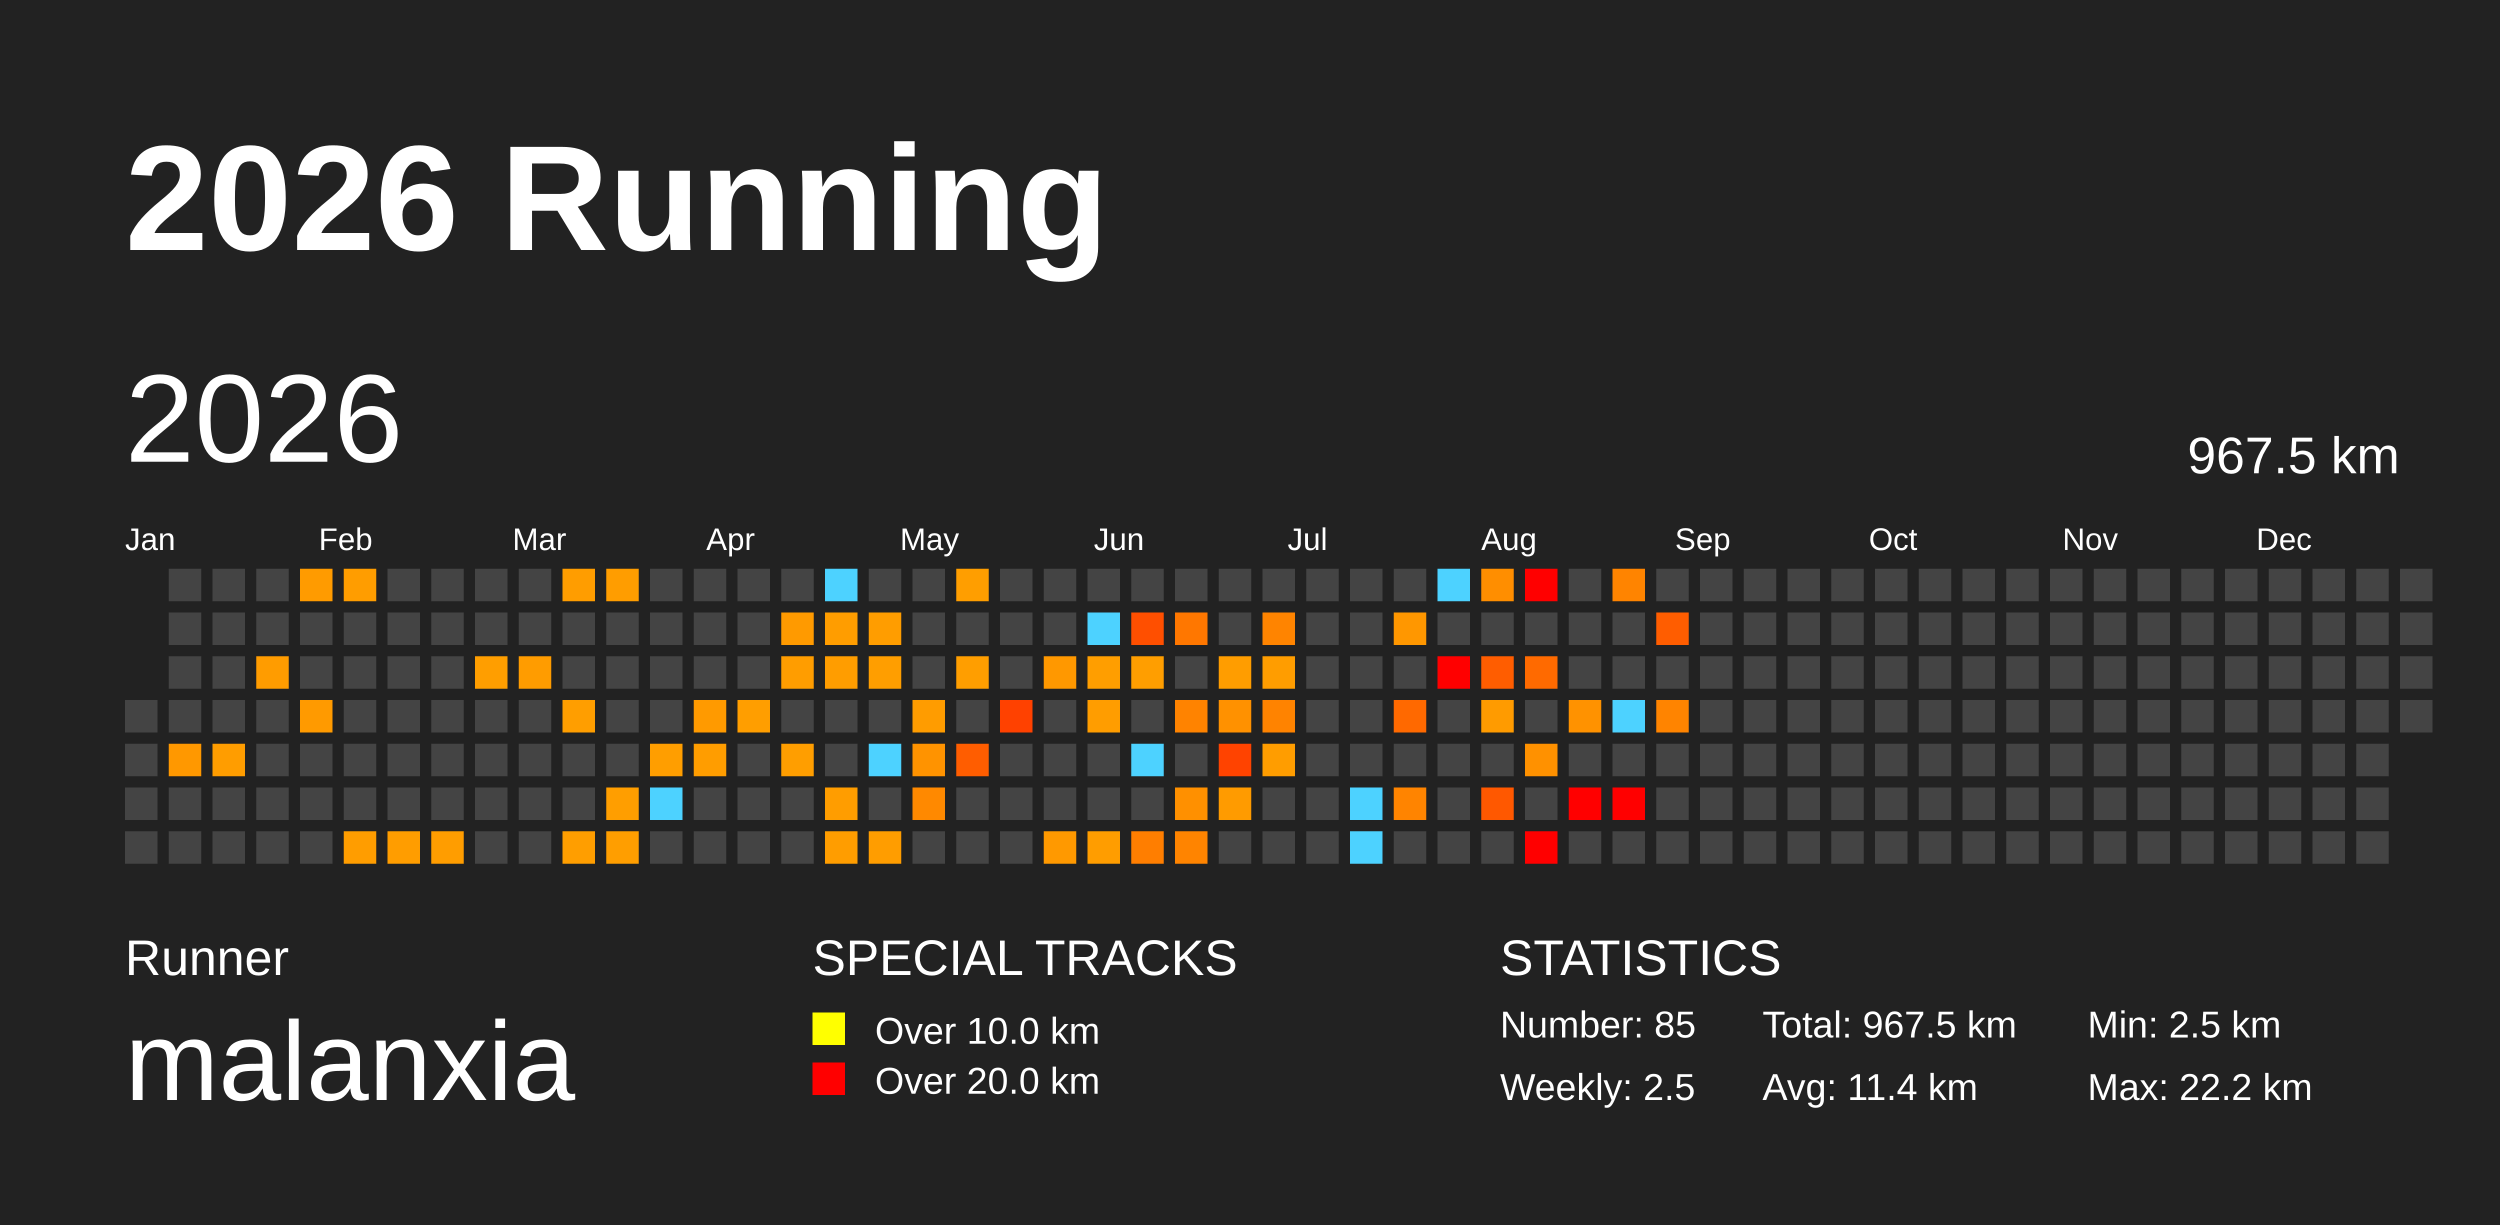
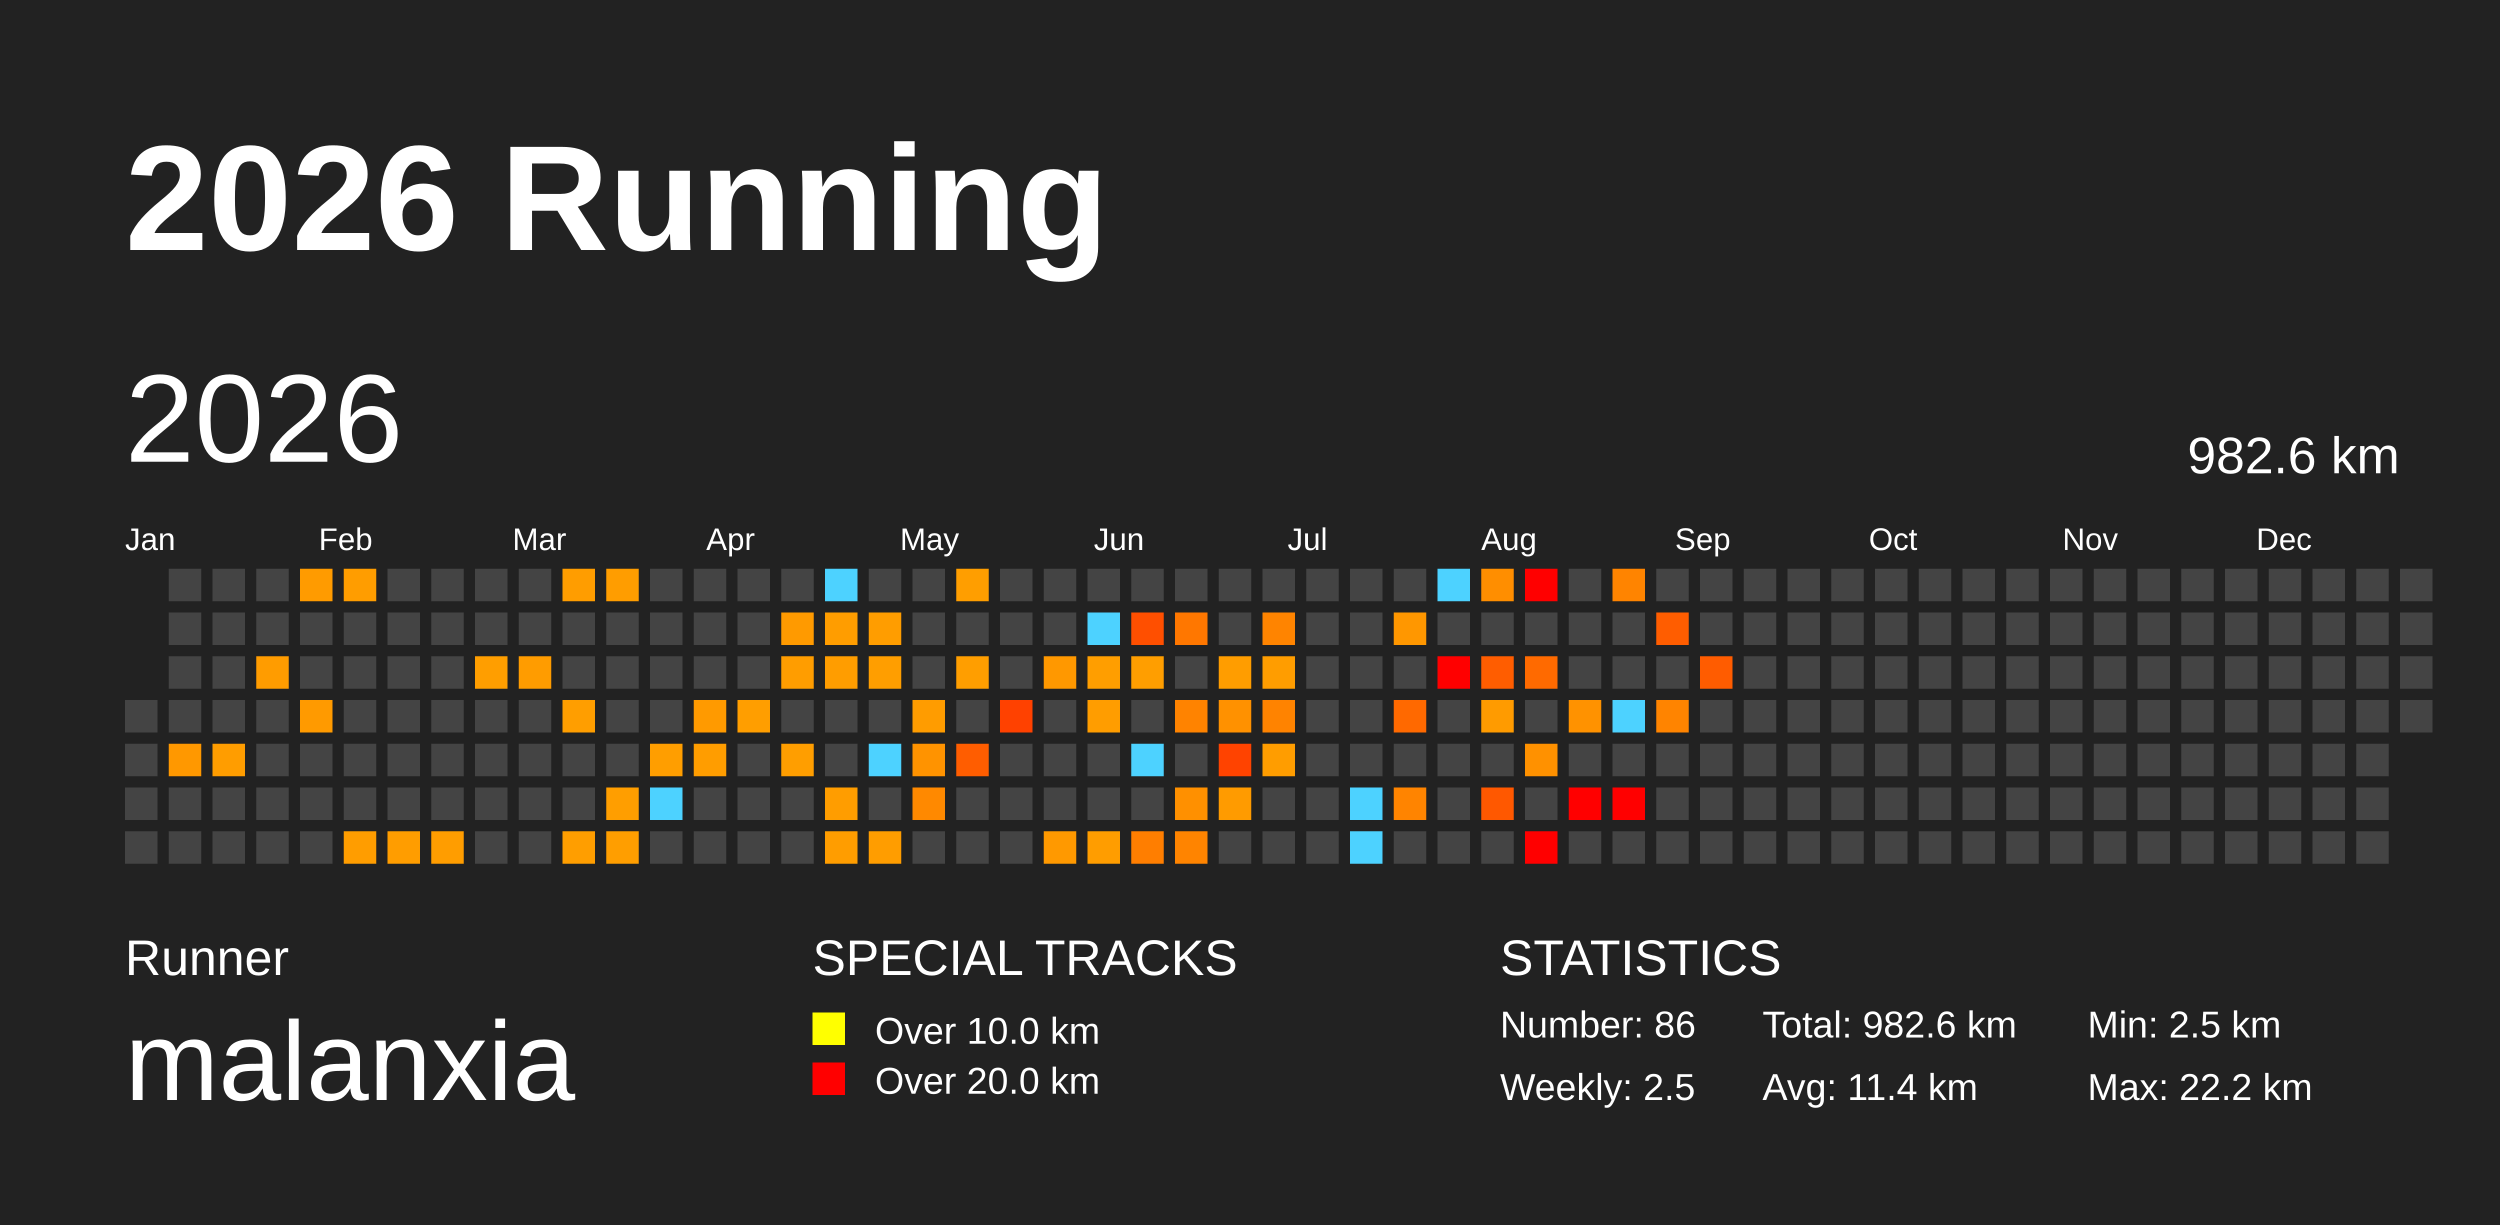
<svg xmlns="http://www.w3.org/2000/svg" baseProfile="full" height="98mm" version="1.1" viewBox="0,0,200,98" width="200mm">
  <defs />
  <rect fill="#222222" height="98" width="200" x="0" y="0" />
  <text fill="#FFFFFF" style="font-size:12px; font-family:Arial; font-weight:bold;" x="10" y="20">2026 Running</text>
  <text fill="#FFFFFF" style="font-size:4px; font-family:Arial" x="10" y="78">Runner</text>
  <text fill="#FFFFFF" style="font-size:9px; font-family:Arial" x="10" y="88">malanxia</text>
  <text fill="#FFFFFF" style="font-size:4px; font-family:Arial" x="65" y="78">SPECIAL TRACKS</text>
  <rect fill="yellow" height="2.6" width="2.6" x="65" y="81" />
  <text fill="#FFFFFF" style="font-size:3px; font-family:Arial" x="70" y="83.5">Over 10.0 km</text>
  <rect fill="red" height="2.6" width="2.6" x="65" y="85" />
  <text fill="#FFFFFF" style="font-size:3px; font-family:Arial" x="70" y="87.5">Over 20.0 km</text>
  <text fill="#FFFFFF" style="font-size:4px; font-family:Arial" x="120" y="78">STATISTICS</text>
-   <text fill="#FFFFFF" style="font-size:3px; font-family:Arial" x="120" y="83">Number: 85</text>
+   <text fill="#FFFFFF" style="font-size:3px; font-family:Arial" x="120" y="83">Number: 86</text>
  <text fill="#FFFFFF" style="font-size:3px; font-family:Arial" x="120" y="88">Weekly: 2.5</text>
-   <text fill="#FFFFFF" style="font-size:3px; font-family:Arial" x="141" y="83">Total: 967.5 km</text>
+   <text fill="#FFFFFF" style="font-size:3px; font-family:Arial" x="141" y="83">Total: 982.6 km</text>
  <text fill="#FFFFFF" style="font-size:3px; font-family:Arial" x="141" y="88">Avg: 11.4 km</text>
  <text fill="#FFFFFF" style="font-size:3px; font-family:Arial" x="167" y="83">Min: 2.5 km</text>
  <text fill="#FFFFFF" style="font-size:3px; font-family:Arial" x="167" y="88">Max: 22.2 km</text>
  <text dominant-baseline="hanging" fill="#FFFFFF" style="font-size:10.0px; font-family:Arial;" x="10" y="30">2026</text>
-   <text dominant-baseline="hanging" fill="#FFFFFF" style="font-size:4.125px; font-family:Arial;" x="175" y="35">967.5 km</text>
+   <text dominant-baseline="hanging" fill="#FFFFFF" style="font-size:4.125px; font-family:Arial;" x="175" y="35">982.6 km</text>
  <text fill="#FFFFFF" style="font-size:2.5px; font-family:Arial" x="10.0" y="44">Jan</text>
  <text fill="#FFFFFF" style="font-size:2.5px; font-family:Arial" x="25.5" y="44">Feb</text>
  <text fill="#FFFFFF" style="font-size:2.5px; font-family:Arial" x="41.0" y="44">Mar</text>
  <text fill="#FFFFFF" style="font-size:2.5px; font-family:Arial" x="56.5" y="44">Apr</text>
  <text fill="#FFFFFF" style="font-size:2.5px; font-family:Arial" x="72.0" y="44">May</text>
  <text fill="#FFFFFF" style="font-size:2.5px; font-family:Arial" x="87.5" y="44">Jun</text>
  <text fill="#FFFFFF" style="font-size:2.5px; font-family:Arial" x="103.0" y="44">Jul</text>
  <text fill="#FFFFFF" style="font-size:2.5px; font-family:Arial" x="118.5" y="44">Aug</text>
  <text fill="#FFFFFF" style="font-size:2.5px; font-family:Arial" x="134.0" y="44">Sep</text>
  <text fill="#FFFFFF" style="font-size:2.5px; font-family:Arial" x="149.5" y="44">Oct</text>
  <text fill="#FFFFFF" style="font-size:2.5px; font-family:Arial" x="165.0" y="44">Nov</text>
  <text fill="#FFFFFF" style="font-size:2.5px; font-family:Arial" x="180.5" y="44">Dec</text>
  <rect fill="#444444" height="2.6" width="2.6" x="10.0" y="56.0" />
  <rect fill="#444444" height="2.6" width="2.6" x="10.0" y="59.5" />
  <rect fill="#444444" height="2.6" width="2.6" x="10.0" y="63.0" />
  <rect fill="#444444" height="2.6" width="2.6" x="10.0" y="66.5" />
  <rect fill="#444444" height="2.6" width="2.6" x="13.5" y="45.5" />
  <rect fill="#444444" height="2.6" width="2.6" x="13.5" y="49.0" />
  <rect fill="#444444" height="2.6" width="2.6" x="13.5" y="52.5" />
  <rect fill="#444444" height="2.6" width="2.6" x="13.5" y="56.0" />
  <rect fill="#ff9800" height="2.6" width="2.6" x="13.5" y="59.5" />
  <rect fill="#444444" height="2.6" width="2.6" x="13.5" y="63.0" />
  <rect fill="#444444" height="2.6" width="2.6" x="13.5" y="66.5" />
  <rect fill="#444444" height="2.6" width="2.6" x="17.0" y="45.5" />
  <rect fill="#444444" height="2.6" width="2.6" x="17.0" y="49.0" />
  <rect fill="#444444" height="2.6" width="2.6" x="17.0" y="52.5" />
  <rect fill="#444444" height="2.6" width="2.6" x="17.0" y="56.0" />
  <rect fill="#ff9d00" height="2.6" width="2.6" x="17.0" y="59.5" />
  <rect fill="#444444" height="2.6" width="2.6" x="17.0" y="63.0" />
  <rect fill="#444444" height="2.6" width="2.6" x="17.0" y="66.5" />
  <rect fill="#444444" height="2.6" width="2.6" x="20.5" y="45.5" />
  <rect fill="#444444" height="2.6" width="2.6" x="20.5" y="49.0" />
  <rect fill="#ff9c00" height="2.6" width="2.6" x="20.5" y="52.5" />
  <rect fill="#444444" height="2.6" width="2.6" x="20.5" y="56.0" />
  <rect fill="#444444" height="2.6" width="2.6" x="20.5" y="59.5" />
  <rect fill="#444444" height="2.6" width="2.6" x="20.5" y="63.0" />
  <rect fill="#444444" height="2.6" width="2.6" x="20.5" y="66.5" />
  <rect fill="#ff9b00" height="2.6" width="2.6" x="24.0" y="45.5" />
  <rect fill="#444444" height="2.6" width="2.6" x="24.0" y="49.0" />
  <rect fill="#444444" height="2.6" width="2.6" x="24.0" y="52.5" />
  <rect fill="#ff9a00" height="2.6" width="2.6" x="24.0" y="56.0" />
  <rect fill="#444444" height="2.6" width="2.6" x="24.0" y="59.5" />
  <rect fill="#444444" height="2.6" width="2.6" x="24.0" y="63.0" />
  <rect fill="#444444" height="2.6" width="2.6" x="24.0" y="66.5" />
  <rect fill="#ff9d00" height="2.6" width="2.6" x="27.5" y="45.5" />
  <rect fill="#444444" height="2.6" width="2.6" x="27.5" y="49.0" />
  <rect fill="#444444" height="2.6" width="2.6" x="27.5" y="52.5" />
  <rect fill="#444444" height="2.6" width="2.6" x="27.5" y="56.0" />
  <rect fill="#444444" height="2.6" width="2.6" x="27.5" y="59.5" />
  <rect fill="#444444" height="2.6" width="2.6" x="27.5" y="63.0" />
  <rect fill="#ff9d00" height="2.6" width="2.6" x="27.5" y="66.5" />
  <rect fill="#444444" height="2.6" width="2.6" x="31.0" y="45.5" />
  <rect fill="#444444" height="2.6" width="2.6" x="31.0" y="49.0" />
  <rect fill="#444444" height="2.6" width="2.6" x="31.0" y="52.5" />
  <rect fill="#444444" height="2.6" width="2.6" x="31.0" y="56.0" />
  <rect fill="#444444" height="2.6" width="2.6" x="31.0" y="59.5" />
  <rect fill="#444444" height="2.6" width="2.6" x="31.0" y="63.0" />
  <rect fill="#ff9d00" height="2.6" width="2.6" x="31.0" y="66.5" />
  <rect fill="#444444" height="2.6" width="2.6" x="34.5" y="45.5" />
  <rect fill="#444444" height="2.6" width="2.6" x="34.5" y="49.0" />
  <rect fill="#444444" height="2.6" width="2.6" x="34.5" y="52.5" />
  <rect fill="#444444" height="2.6" width="2.6" x="34.5" y="56.0" />
  <rect fill="#444444" height="2.6" width="2.6" x="34.5" y="59.5" />
  <rect fill="#444444" height="2.6" width="2.6" x="34.5" y="63.0" />
  <rect fill="#ff9d00" height="2.6" width="2.6" x="34.5" y="66.5" />
  <rect fill="#444444" height="2.6" width="2.6" x="38.0" y="45.5" />
  <rect fill="#444444" height="2.6" width="2.6" x="38.0" y="49.0" />
  <rect fill="#ff9e00" height="2.6" width="2.6" x="38.0" y="52.5" />
  <rect fill="#444444" height="2.6" width="2.6" x="38.0" y="56.0" />
  <rect fill="#444444" height="2.6" width="2.6" x="38.0" y="59.5" />
  <rect fill="#444444" height="2.6" width="2.6" x="38.0" y="63.0" />
  <rect fill="#444444" height="2.6" width="2.6" x="38.0" y="66.5" />
  <rect fill="#444444" height="2.6" width="2.6" x="41.5" y="45.5" />
  <rect fill="#444444" height="2.6" width="2.6" x="41.5" y="49.0" />
  <rect fill="#ff9c00" height="2.6" width="2.6" x="41.5" y="52.5" />
  <rect fill="#444444" height="2.6" width="2.6" x="41.5" y="56.0" />
  <rect fill="#444444" height="2.6" width="2.6" x="41.5" y="59.5" />
  <rect fill="#444444" height="2.6" width="2.6" x="41.5" y="63.0" />
  <rect fill="#444444" height="2.6" width="2.6" x="41.5" y="66.5" />
  <rect fill="#ff9d00" height="2.6" width="2.6" x="45.0" y="45.5" />
  <rect fill="#444444" height="2.6" width="2.6" x="45.0" y="49.0" />
  <rect fill="#444444" height="2.6" width="2.6" x="45.0" y="52.5" />
  <rect fill="#ff9e00" height="2.6" width="2.6" x="45.0" y="56.0" />
  <rect fill="#444444" height="2.6" width="2.6" x="45.0" y="59.5" />
  <rect fill="#444444" height="2.6" width="2.6" x="45.0" y="63.0" />
  <rect fill="#ff9e00" height="2.6" width="2.6" x="45.0" y="66.5" />
  <rect fill="#ff9d00" height="2.6" width="2.6" x="48.5" y="45.5" />
  <rect fill="#444444" height="2.6" width="2.6" x="48.5" y="49.0" />
  <rect fill="#444444" height="2.6" width="2.6" x="48.5" y="52.5" />
  <rect fill="#444444" height="2.6" width="2.6" x="48.5" y="56.0" />
  <rect fill="#444444" height="2.6" width="2.6" x="48.5" y="59.5" />
  <rect fill="#ff9e00" height="2.6" width="2.6" x="48.5" y="63.0" />
  <rect fill="#ff9e00" height="2.6" width="2.6" x="48.5" y="66.5" />
  <rect fill="#444444" height="2.6" width="2.6" x="52.0" y="45.5" />
  <rect fill="#444444" height="2.6" width="2.6" x="52.0" y="49.0" />
  <rect fill="#444444" height="2.6" width="2.6" x="52.0" y="52.5" />
  <rect fill="#444444" height="2.6" width="2.6" x="52.0" y="56.0" />
  <rect fill="#ff9e00" height="2.6" width="2.6" x="52.0" y="59.5" />
  <rect fill="#4dd2ff" height="2.6" width="2.6" x="52.0" y="63.0" />
  <rect fill="#444444" height="2.6" width="2.6" x="52.0" y="66.5" />
  <rect fill="#444444" height="2.6" width="2.6" x="55.5" y="45.5" />
  <rect fill="#444444" height="2.6" width="2.6" x="55.5" y="49.0" />
  <rect fill="#444444" height="2.6" width="2.6" x="55.5" y="52.5" />
  <rect fill="#ff9a00" height="2.6" width="2.6" x="55.5" y="56.0" />
  <rect fill="#ff9d00" height="2.6" width="2.6" x="55.5" y="59.5" />
  <rect fill="#444444" height="2.6" width="2.6" x="55.5" y="63.0" />
  <rect fill="#444444" height="2.6" width="2.6" x="55.5" y="66.5" />
  <rect fill="#444444" height="2.6" width="2.6" x="59.0" y="45.5" />
  <rect fill="#444444" height="2.6" width="2.6" x="59.0" y="49.0" />
  <rect fill="#444444" height="2.6" width="2.6" x="59.0" y="52.5" />
  <rect fill="#ff9e00" height="2.6" width="2.6" x="59.0" y="56.0" />
  <rect fill="#444444" height="2.6" width="2.6" x="59.0" y="59.5" />
  <rect fill="#444444" height="2.6" width="2.6" x="59.0" y="63.0" />
  <rect fill="#444444" height="2.6" width="2.6" x="59.0" y="66.5" />
  <rect fill="#444444" height="2.6" width="2.6" x="62.5" y="45.5" />
  <rect fill="#ff9a00" height="2.6" width="2.6" x="62.5" y="49.0" />
  <rect fill="#ff9d00" height="2.6" width="2.6" x="62.5" y="52.5" />
  <rect fill="#444444" height="2.6" width="2.6" x="62.5" y="56.0" />
  <rect fill="#ff9e00" height="2.6" width="2.6" x="62.5" y="59.5" />
  <rect fill="#444444" height="2.6" width="2.6" x="62.5" y="63.0" />
  <rect fill="#444444" height="2.6" width="2.6" x="62.5" y="66.5" />
  <rect fill="#4dd2ff" height="2.6" width="2.6" x="66.0" y="45.5" />
  <rect fill="#ff9d00" height="2.6" width="2.6" x="66.0" y="49.0" />
  <rect fill="#ff9d00" height="2.6" width="2.6" x="66.0" y="52.5" />
  <rect fill="#444444" height="2.6" width="2.6" x="66.0" y="56.0" />
  <rect fill="#444444" height="2.6" width="2.6" x="66.0" y="59.5" />
  <rect fill="#ff9d00" height="2.6" width="2.6" x="66.0" y="63.0" />
  <rect fill="#ff9d00" height="2.6" width="2.6" x="66.0" y="66.5" />
  <rect fill="#444444" height="2.6" width="2.6" x="69.5" y="45.5" />
  <rect fill="#ff9d00" height="2.6" width="2.6" x="69.5" y="49.0" />
  <rect fill="#ff9e00" height="2.6" width="2.6" x="69.5" y="52.5" />
  <rect fill="#444444" height="2.6" width="2.6" x="69.5" y="56.0" />
  <rect fill="#4dd2ff" height="2.6" width="2.6" x="69.5" y="59.5" />
  <rect fill="#444444" height="2.6" width="2.6" x="69.5" y="63.0" />
  <rect fill="#ff9d00" height="2.6" width="2.6" x="69.5" y="66.5" />
  <rect fill="#444444" height="2.6" width="2.6" x="73.0" y="45.5" />
  <rect fill="#444444" height="2.6" width="2.6" x="73.0" y="49.0" />
  <rect fill="#444444" height="2.6" width="2.6" x="73.0" y="52.5" />
  <rect fill="#ff9c00" height="2.6" width="2.6" x="73.0" y="56.0" />
  <rect fill="#ff9300" height="2.6" width="2.6" x="73.0" y="59.5" />
  <rect fill="#ff8900" height="2.6" width="2.6" x="73.0" y="63.0" />
  <rect fill="#444444" height="2.6" width="2.6" x="73.0" y="66.5" />
  <rect fill="#ff9e00" height="2.6" width="2.6" x="76.5" y="45.5" />
  <rect fill="#444444" height="2.6" width="2.6" x="76.5" y="49.0" />
  <rect fill="#ff9e00" height="2.6" width="2.6" x="76.5" y="52.5" />
  <rect fill="#444444" height="2.6" width="2.6" x="76.5" y="56.0" />
  <rect fill="#ff5d00" height="2.6" width="2.6" x="76.5" y="59.5" />
  <rect fill="#444444" height="2.6" width="2.6" x="76.5" y="63.0" />
  <rect fill="#444444" height="2.6" width="2.6" x="76.5" y="66.5" />
  <rect fill="#444444" height="2.6" width="2.6" x="80.0" y="45.5" />
  <rect fill="#444444" height="2.6" width="2.6" x="80.0" y="49.0" />
  <rect fill="#444444" height="2.6" width="2.6" x="80.0" y="52.5" />
  <rect fill="#ff4100" height="2.6" width="2.6" x="80.0" y="56.0" />
  <rect fill="#444444" height="2.6" width="2.6" x="80.0" y="59.5" />
  <rect fill="#444444" height="2.6" width="2.6" x="80.0" y="63.0" />
  <rect fill="#444444" height="2.6" width="2.6" x="80.0" y="66.5" />
  <rect fill="#444444" height="2.6" width="2.6" x="83.5" y="45.5" />
  <rect fill="#444444" height="2.6" width="2.6" x="83.5" y="49.0" />
  <rect fill="#ff9800" height="2.6" width="2.6" x="83.5" y="52.5" />
  <rect fill="#444444" height="2.6" width="2.6" x="83.5" y="56.0" />
  <rect fill="#444444" height="2.6" width="2.6" x="83.5" y="59.5" />
  <rect fill="#444444" height="2.6" width="2.6" x="83.5" y="63.0" />
  <rect fill="#ff9900" height="2.6" width="2.6" x="83.5" y="66.5" />
  <rect fill="#444444" height="2.6" width="2.6" x="87.0" y="45.5" />
  <rect fill="#4dd2ff" height="2.6" width="2.6" x="87.0" y="49.0" />
  <rect fill="#ff9e00" height="2.6" width="2.6" x="87.0" y="52.5" />
  <rect fill="#ff9d00" height="2.6" width="2.6" x="87.0" y="56.0" />
  <rect fill="#444444" height="2.6" width="2.6" x="87.0" y="59.5" />
  <rect fill="#444444" height="2.6" width="2.6" x="87.0" y="63.0" />
  <rect fill="#ff9d00" height="2.6" width="2.6" x="87.0" y="66.5" />
  <rect fill="#444444" height="2.6" width="2.6" x="90.5" y="45.5" />
  <rect fill="#ff4f00" height="2.6" width="2.6" x="90.5" y="49.0" />
  <rect fill="#ff9e00" height="2.6" width="2.6" x="90.5" y="52.5" />
  <rect fill="#444444" height="2.6" width="2.6" x="90.5" y="56.0" />
  <rect fill="#4dd2ff" height="2.6" width="2.6" x="90.5" y="59.5" />
  <rect fill="#444444" height="2.6" width="2.6" x="90.5" y="63.0" />
  <rect fill="#ff7e00" height="2.6" width="2.6" x="90.5" y="66.5" />
  <rect fill="#444444" height="2.6" width="2.6" x="94.0" y="45.5" />
  <rect fill="#ff7700" height="2.6" width="2.6" x="94.0" y="49.0" />
  <rect fill="#444444" height="2.6" width="2.6" x="94.0" y="52.5" />
  <rect fill="#ff8300" height="2.6" width="2.6" x="94.0" y="56.0" />
  <rect fill="#444444" height="2.6" width="2.6" x="94.0" y="59.5" />
  <rect fill="#ff9000" height="2.6" width="2.6" x="94.0" y="63.0" />
  <rect fill="#ff8400" height="2.6" width="2.6" x="94.0" y="66.5" />
  <rect fill="#444444" height="2.6" width="2.6" x="97.5" y="45.5" />
  <rect fill="#444444" height="2.6" width="2.6" x="97.5" y="49.0" />
  <rect fill="#ff9d00" height="2.6" width="2.6" x="97.5" y="52.5" />
  <rect fill="#ff9100" height="2.6" width="2.6" x="97.5" y="56.0" />
  <rect fill="#ff4300" height="2.6" width="2.6" x="97.5" y="59.5" />
  <rect fill="#ff9b00" height="2.6" width="2.6" x="97.5" y="63.0" />
  <rect fill="#444444" height="2.6" width="2.6" x="97.5" y="66.5" />
  <rect fill="#444444" height="2.6" width="2.6" x="101.0" y="45.5" />
  <rect fill="#ff8400" height="2.6" width="2.6" x="101.0" y="49.0" />
  <rect fill="#ff9d00" height="2.6" width="2.6" x="101.0" y="52.5" />
  <rect fill="#ff8300" height="2.6" width="2.6" x="101.0" y="56.0" />
  <rect fill="#ff9d00" height="2.6" width="2.6" x="101.0" y="59.5" />
  <rect fill="#444444" height="2.6" width="2.6" x="101.0" y="63.0" />
  <rect fill="#444444" height="2.6" width="2.6" x="101.0" y="66.5" />
  <rect fill="#444444" height="2.6" width="2.6" x="104.5" y="45.5" />
  <rect fill="#444444" height="2.6" width="2.6" x="104.5" y="49.0" />
  <rect fill="#444444" height="2.6" width="2.6" x="104.5" y="52.5" />
  <rect fill="#444444" height="2.6" width="2.6" x="104.5" y="56.0" />
  <rect fill="#444444" height="2.6" width="2.6" x="104.5" y="59.5" />
  <rect fill="#444444" height="2.6" width="2.6" x="104.5" y="63.0" />
  <rect fill="#444444" height="2.6" width="2.6" x="104.5" y="66.5" />
  <rect fill="#444444" height="2.6" width="2.6" x="108.0" y="45.5" />
  <rect fill="#444444" height="2.6" width="2.6" x="108.0" y="49.0" />
  <rect fill="#444444" height="2.6" width="2.6" x="108.0" y="52.5" />
  <rect fill="#444444" height="2.6" width="2.6" x="108.0" y="56.0" />
  <rect fill="#444444" height="2.6" width="2.6" x="108.0" y="59.5" />
  <rect fill="#4dd2ff" height="2.6" width="2.6" x="108.0" y="63.0" />
  <rect fill="#4dd2ff" height="2.6" width="2.6" x="108.0" y="66.5" />
  <rect fill="#444444" height="2.6" width="2.6" x="111.5" y="45.5" />
  <rect fill="#ff9700" height="2.6" width="2.6" x="111.5" y="49.0" />
  <rect fill="#444444" height="2.6" width="2.6" x="111.5" y="52.5" />
  <rect fill="#ff6900" height="2.6" width="2.6" x="111.5" y="56.0" />
  <rect fill="#444444" height="2.6" width="2.6" x="111.5" y="59.5" />
  <rect fill="#ff8400" height="2.6" width="2.6" x="111.5" y="63.0" />
  <rect fill="#444444" height="2.6" width="2.6" x="111.5" y="66.5" />
  <rect fill="#4dd2ff" height="2.6" width="2.6" x="115.0" y="45.5" />
  <rect fill="#444444" height="2.6" width="2.6" x="115.0" y="49.0" />
  <rect fill="red" height="2.6" width="2.6" x="115.0" y="52.5" />
  <rect fill="#444444" height="2.6" width="2.6" x="115.0" y="56.0" />
  <rect fill="#444444" height="2.6" width="2.6" x="115.0" y="59.5" />
  <rect fill="#444444" height="2.6" width="2.6" x="115.0" y="63.0" />
  <rect fill="#444444" height="2.6" width="2.6" x="115.0" y="66.5" />
  <rect fill="#ff8e00" height="2.6" width="2.6" x="118.5" y="45.5" />
  <rect fill="#444444" height="2.6" width="2.6" x="118.5" y="49.0" />
  <rect fill="#ff5d00" height="2.6" width="2.6" x="118.5" y="52.5" />
  <rect fill="#ff9b00" height="2.6" width="2.6" x="118.5" y="56.0" />
  <rect fill="#444444" height="2.6" width="2.6" x="118.5" y="59.5" />
  <rect fill="#ff5800" height="2.6" width="2.6" x="118.5" y="63.0" />
  <rect fill="#444444" height="2.6" width="2.6" x="118.5" y="66.5" />
  <rect fill="red" height="2.6" width="2.6" x="122.0" y="45.5" />
  <rect fill="#444444" height="2.6" width="2.6" x="122.0" y="49.0" />
  <rect fill="#ff6a00" height="2.6" width="2.6" x="122.0" y="52.5" />
  <rect fill="#444444" height="2.6" width="2.6" x="122.0" y="56.0" />
  <rect fill="#ff9100" height="2.6" width="2.6" x="122.0" y="59.5" />
  <rect fill="#444444" height="2.6" width="2.6" x="122.0" y="63.0" />
  <rect fill="red" height="2.6" width="2.6" x="122.0" y="66.5" />
  <rect fill="#444444" height="2.6" width="2.6" x="125.5" y="45.5" />
  <rect fill="#444444" height="2.6" width="2.6" x="125.5" y="49.0" />
  <rect fill="#444444" height="2.6" width="2.6" x="125.5" y="52.5" />
  <rect fill="#ff9200" height="2.6" width="2.6" x="125.5" y="56.0" />
  <rect fill="#444444" height="2.6" width="2.6" x="125.5" y="59.5" />
  <rect fill="red" height="2.6" width="2.6" x="125.5" y="63.0" />
  <rect fill="#444444" height="2.6" width="2.6" x="125.5" y="66.5" />
  <rect fill="#ff8400" height="2.6" width="2.6" x="129.0" y="45.5" />
  <rect fill="#444444" height="2.6" width="2.6" x="129.0" y="49.0" />
  <rect fill="#444444" height="2.6" width="2.6" x="129.0" y="52.5" />
  <rect fill="#4dd2ff" height="2.6" width="2.6" x="129.0" y="56.0" />
  <rect fill="#444444" height="2.6" width="2.6" x="129.0" y="59.5" />
  <rect fill="red" height="2.6" width="2.6" x="129.0" y="63.0" />
  <rect fill="#444444" height="2.6" width="2.6" x="129.0" y="66.5" />
  <rect fill="#444444" height="2.6" width="2.6" x="132.5" y="45.5" />
  <rect fill="#ff5d00" height="2.6" width="2.6" x="132.5" y="49.0" />
  <rect fill="#444444" height="2.6" width="2.6" x="132.5" y="52.5" />
  <rect fill="#ff8400" height="2.6" width="2.6" x="132.5" y="56.0" />
  <rect fill="#444444" height="2.6" width="2.6" x="132.5" y="59.5" />
  <rect fill="#444444" height="2.6" width="2.6" x="132.5" y="63.0" />
  <rect fill="#444444" height="2.6" width="2.6" x="132.5" y="66.5" />
  <rect fill="#444444" height="2.6" width="2.6" x="136.0" y="45.5" />
  <rect fill="#444444" height="2.6" width="2.6" x="136.0" y="49.0" />
-   <rect fill="#444444" height="2.6" width="2.6" x="136.0" y="52.5" />
+   <rect fill="#ff5c00" height="2.6" width="2.6" x="136.0" y="52.5" />
  <rect fill="#444444" height="2.6" width="2.6" x="136.0" y="56.0" />
  <rect fill="#444444" height="2.6" width="2.6" x="136.0" y="59.5" />
  <rect fill="#444444" height="2.6" width="2.6" x="136.0" y="63.0" />
  <rect fill="#444444" height="2.6" width="2.6" x="136.0" y="66.5" />
  <rect fill="#444444" height="2.6" width="2.6" x="139.5" y="45.5" />
  <rect fill="#444444" height="2.6" width="2.6" x="139.5" y="49.0" />
  <rect fill="#444444" height="2.6" width="2.6" x="139.5" y="52.5" />
  <rect fill="#444444" height="2.6" width="2.6" x="139.5" y="56.0" />
  <rect fill="#444444" height="2.6" width="2.6" x="139.5" y="59.5" />
  <rect fill="#444444" height="2.6" width="2.6" x="139.5" y="63.0" />
  <rect fill="#444444" height="2.6" width="2.6" x="139.5" y="66.5" />
  <rect fill="#444444" height="2.6" width="2.6" x="143.0" y="45.5" />
  <rect fill="#444444" height="2.6" width="2.6" x="143.0" y="49.0" />
  <rect fill="#444444" height="2.6" width="2.6" x="143.0" y="52.5" />
  <rect fill="#444444" height="2.6" width="2.6" x="143.0" y="56.0" />
  <rect fill="#444444" height="2.6" width="2.6" x="143.0" y="59.5" />
  <rect fill="#444444" height="2.6" width="2.6" x="143.0" y="63.0" />
  <rect fill="#444444" height="2.6" width="2.6" x="143.0" y="66.5" />
  <rect fill="#444444" height="2.6" width="2.6" x="146.5" y="45.5" />
  <rect fill="#444444" height="2.6" width="2.6" x="146.5" y="49.0" />
  <rect fill="#444444" height="2.6" width="2.6" x="146.5" y="52.5" />
  <rect fill="#444444" height="2.6" width="2.6" x="146.5" y="56.0" />
  <rect fill="#444444" height="2.6" width="2.6" x="146.5" y="59.5" />
  <rect fill="#444444" height="2.6" width="2.6" x="146.5" y="63.0" />
  <rect fill="#444444" height="2.6" width="2.6" x="146.5" y="66.5" />
  <rect fill="#444444" height="2.6" width="2.6" x="150.0" y="45.5" />
  <rect fill="#444444" height="2.6" width="2.6" x="150.0" y="49.0" />
  <rect fill="#444444" height="2.6" width="2.6" x="150.0" y="52.5" />
  <rect fill="#444444" height="2.6" width="2.6" x="150.0" y="56.0" />
  <rect fill="#444444" height="2.6" width="2.6" x="150.0" y="59.5" />
  <rect fill="#444444" height="2.6" width="2.6" x="150.0" y="63.0" />
  <rect fill="#444444" height="2.6" width="2.6" x="150.0" y="66.5" />
  <rect fill="#444444" height="2.6" width="2.6" x="153.5" y="45.5" />
  <rect fill="#444444" height="2.6" width="2.6" x="153.5" y="49.0" />
  <rect fill="#444444" height="2.6" width="2.6" x="153.5" y="52.5" />
  <rect fill="#444444" height="2.6" width="2.6" x="153.5" y="56.0" />
  <rect fill="#444444" height="2.6" width="2.6" x="153.5" y="59.5" />
  <rect fill="#444444" height="2.6" width="2.6" x="153.5" y="63.0" />
  <rect fill="#444444" height="2.6" width="2.6" x="153.5" y="66.5" />
  <rect fill="#444444" height="2.6" width="2.6" x="157.0" y="45.5" />
  <rect fill="#444444" height="2.6" width="2.6" x="157.0" y="49.0" />
  <rect fill="#444444" height="2.6" width="2.6" x="157.0" y="52.5" />
  <rect fill="#444444" height="2.6" width="2.6" x="157.0" y="56.0" />
  <rect fill="#444444" height="2.6" width="2.6" x="157.0" y="59.5" />
  <rect fill="#444444" height="2.6" width="2.6" x="157.0" y="63.0" />
  <rect fill="#444444" height="2.6" width="2.6" x="157.0" y="66.5" />
  <rect fill="#444444" height="2.6" width="2.6" x="160.5" y="45.5" />
  <rect fill="#444444" height="2.6" width="2.6" x="160.5" y="49.0" />
  <rect fill="#444444" height="2.6" width="2.6" x="160.5" y="52.5" />
  <rect fill="#444444" height="2.6" width="2.6" x="160.5" y="56.0" />
  <rect fill="#444444" height="2.6" width="2.6" x="160.5" y="59.5" />
  <rect fill="#444444" height="2.6" width="2.6" x="160.5" y="63.0" />
  <rect fill="#444444" height="2.6" width="2.6" x="160.5" y="66.5" />
  <rect fill="#444444" height="2.6" width="2.6" x="164.0" y="45.5" />
  <rect fill="#444444" height="2.6" width="2.6" x="164.0" y="49.0" />
  <rect fill="#444444" height="2.6" width="2.6" x="164.0" y="52.5" />
  <rect fill="#444444" height="2.6" width="2.6" x="164.0" y="56.0" />
  <rect fill="#444444" height="2.6" width="2.6" x="164.0" y="59.5" />
  <rect fill="#444444" height="2.6" width="2.6" x="164.0" y="63.0" />
  <rect fill="#444444" height="2.6" width="2.6" x="164.0" y="66.5" />
  <rect fill="#444444" height="2.6" width="2.6" x="167.5" y="45.5" />
  <rect fill="#444444" height="2.6" width="2.6" x="167.5" y="49.0" />
  <rect fill="#444444" height="2.6" width="2.6" x="167.5" y="52.5" />
  <rect fill="#444444" height="2.6" width="2.6" x="167.5" y="56.0" />
  <rect fill="#444444" height="2.6" width="2.6" x="167.5" y="59.5" />
  <rect fill="#444444" height="2.6" width="2.6" x="167.5" y="63.0" />
  <rect fill="#444444" height="2.6" width="2.6" x="167.5" y="66.5" />
  <rect fill="#444444" height="2.6" width="2.6" x="171.0" y="45.5" />
  <rect fill="#444444" height="2.6" width="2.6" x="171.0" y="49.0" />
  <rect fill="#444444" height="2.6" width="2.6" x="171.0" y="52.5" />
  <rect fill="#444444" height="2.6" width="2.6" x="171.0" y="56.0" />
  <rect fill="#444444" height="2.6" width="2.6" x="171.0" y="59.5" />
  <rect fill="#444444" height="2.6" width="2.6" x="171.0" y="63.0" />
  <rect fill="#444444" height="2.6" width="2.6" x="171.0" y="66.5" />
  <rect fill="#444444" height="2.6" width="2.6" x="174.5" y="45.5" />
  <rect fill="#444444" height="2.6" width="2.6" x="174.5" y="49.0" />
  <rect fill="#444444" height="2.6" width="2.6" x="174.5" y="52.5" />
  <rect fill="#444444" height="2.6" width="2.6" x="174.5" y="56.0" />
  <rect fill="#444444" height="2.6" width="2.6" x="174.5" y="59.5" />
  <rect fill="#444444" height="2.6" width="2.6" x="174.5" y="63.0" />
  <rect fill="#444444" height="2.6" width="2.6" x="174.5" y="66.5" />
  <rect fill="#444444" height="2.6" width="2.6" x="178.0" y="45.5" />
  <rect fill="#444444" height="2.6" width="2.6" x="178.0" y="49.0" />
  <rect fill="#444444" height="2.6" width="2.6" x="178.0" y="52.5" />
  <rect fill="#444444" height="2.6" width="2.6" x="178.0" y="56.0" />
  <rect fill="#444444" height="2.6" width="2.6" x="178.0" y="59.5" />
  <rect fill="#444444" height="2.6" width="2.6" x="178.0" y="63.0" />
  <rect fill="#444444" height="2.6" width="2.6" x="178.0" y="66.5" />
  <rect fill="#444444" height="2.6" width="2.6" x="181.5" y="45.5" />
  <rect fill="#444444" height="2.6" width="2.6" x="181.5" y="49.0" />
  <rect fill="#444444" height="2.6" width="2.6" x="181.5" y="52.5" />
  <rect fill="#444444" height="2.6" width="2.6" x="181.5" y="56.0" />
  <rect fill="#444444" height="2.6" width="2.6" x="181.5" y="59.5" />
  <rect fill="#444444" height="2.6" width="2.6" x="181.5" y="63.0" />
  <rect fill="#444444" height="2.6" width="2.6" x="181.5" y="66.5" />
  <rect fill="#444444" height="2.6" width="2.6" x="185.0" y="45.5" />
  <rect fill="#444444" height="2.6" width="2.6" x="185.0" y="49.0" />
  <rect fill="#444444" height="2.6" width="2.6" x="185.0" y="52.5" />
  <rect fill="#444444" height="2.6" width="2.6" x="185.0" y="56.0" />
  <rect fill="#444444" height="2.6" width="2.6" x="185.0" y="59.5" />
  <rect fill="#444444" height="2.6" width="2.6" x="185.0" y="63.0" />
  <rect fill="#444444" height="2.6" width="2.6" x="185.0" y="66.5" />
  <rect fill="#444444" height="2.6" width="2.6" x="188.5" y="45.5" />
  <rect fill="#444444" height="2.6" width="2.6" x="188.5" y="49.0" />
  <rect fill="#444444" height="2.6" width="2.6" x="188.5" y="52.5" />
  <rect fill="#444444" height="2.6" width="2.6" x="188.5" y="56.0" />
  <rect fill="#444444" height="2.6" width="2.6" x="188.5" y="59.5" />
  <rect fill="#444444" height="2.6" width="2.6" x="188.5" y="63.0" />
  <rect fill="#444444" height="2.6" width="2.6" x="188.5" y="66.5" />
  <rect fill="#444444" height="2.6" width="2.6" x="192.0" y="45.5" />
  <rect fill="#444444" height="2.6" width="2.6" x="192.0" y="49.0" />
  <rect fill="#444444" height="2.6" width="2.6" x="192.0" y="52.5" />
  <rect fill="#444444" height="2.6" width="2.6" x="192.0" y="56.0" />
</svg>
